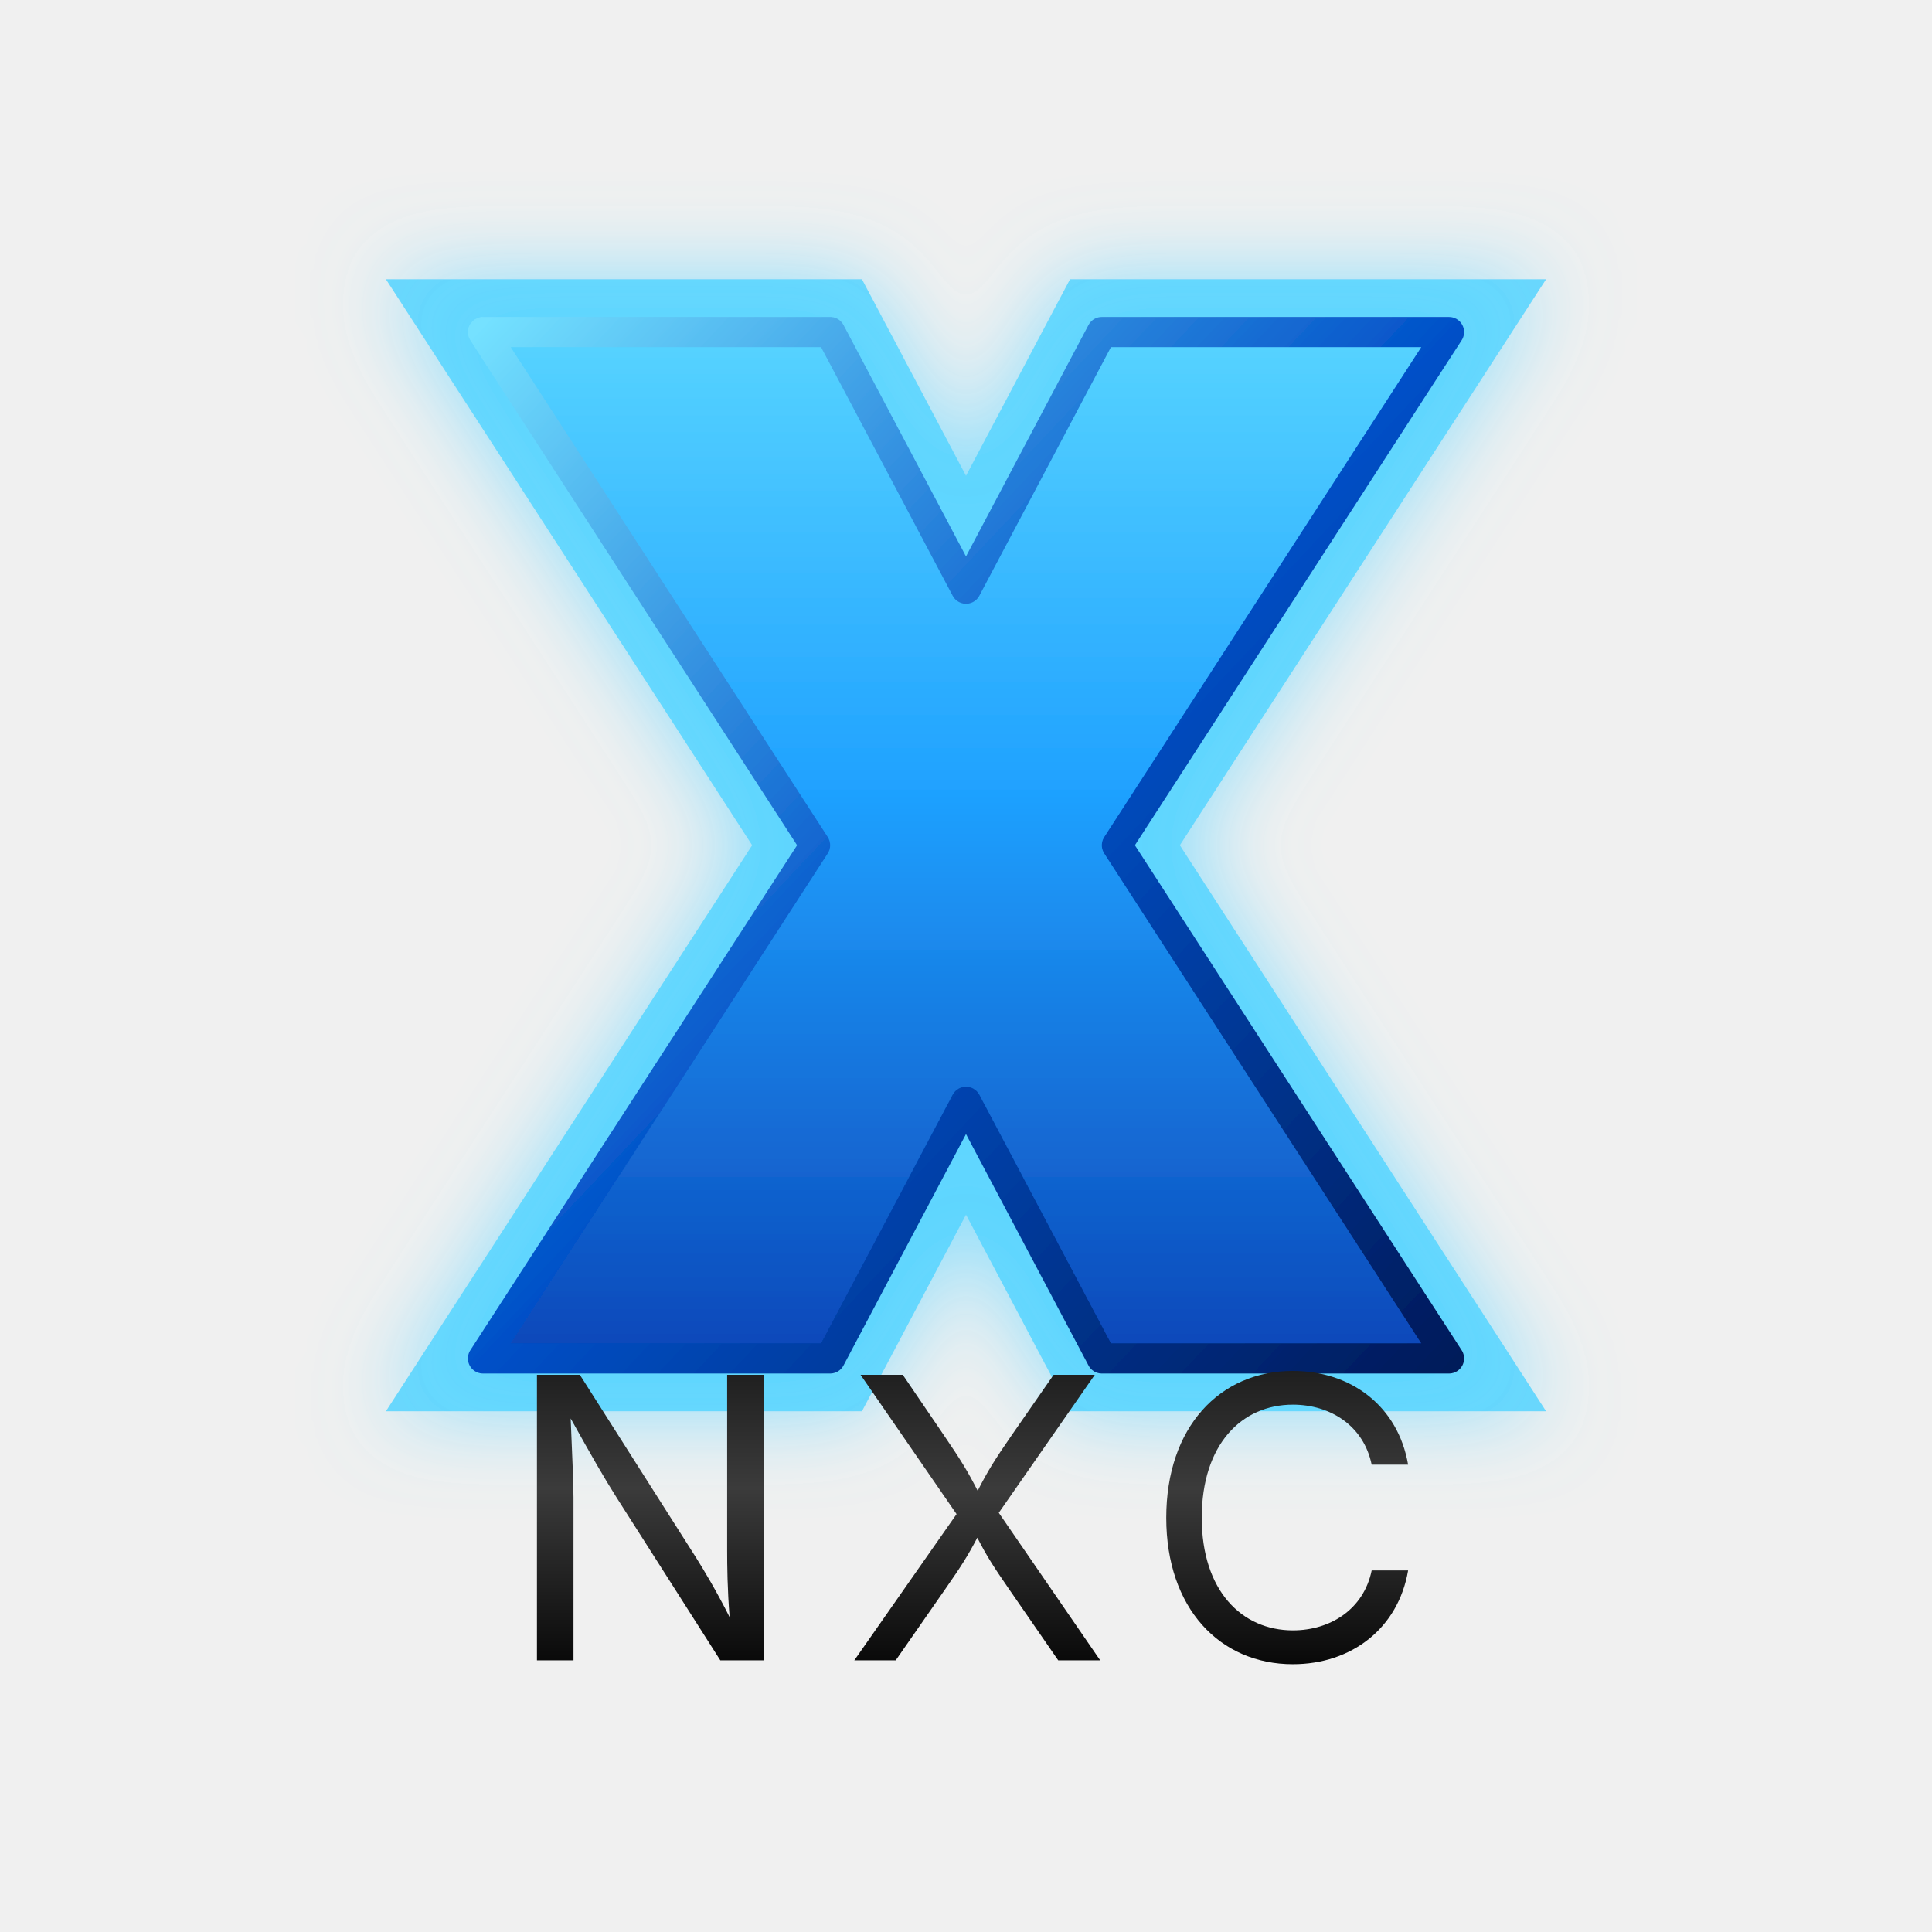
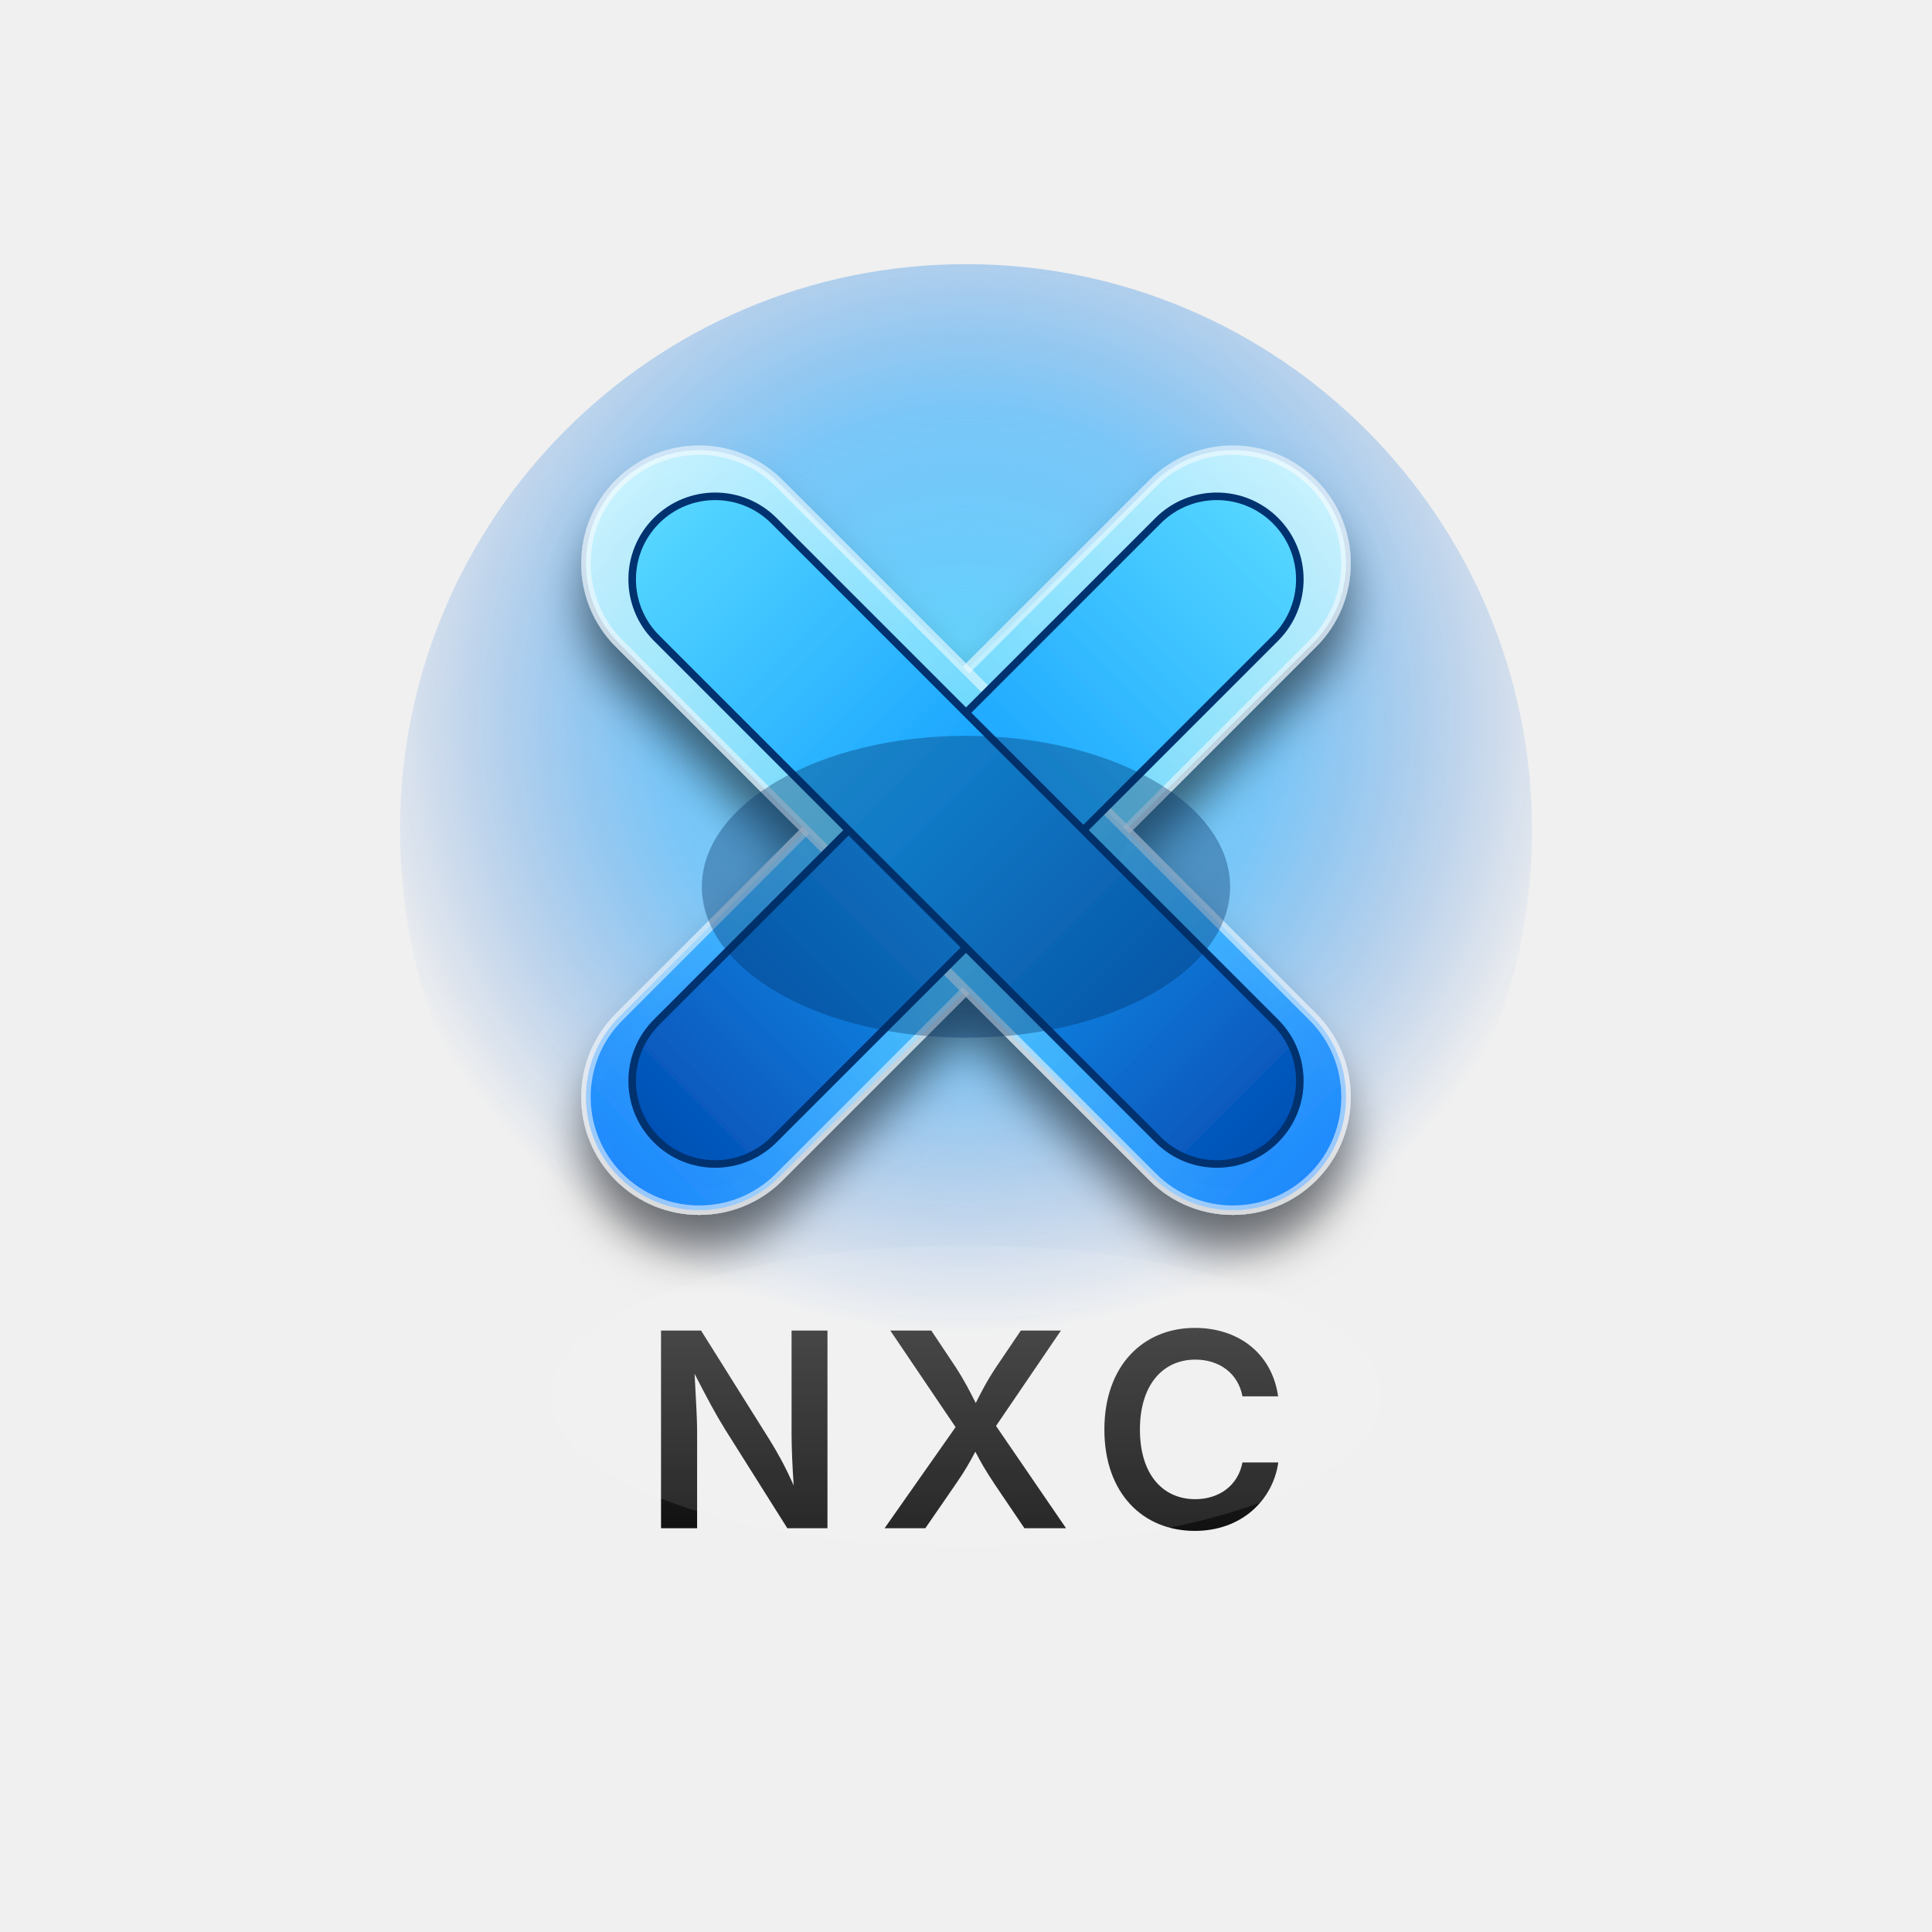
- <svg xmlns="http://www.w3.org/2000/svg" width="256" height="256" viewBox="0 0 256 256">
+ <svg xmlns="http://www.w3.org/2000/svg" width="512" height="512" viewBox="0 0 512 512">
  <defs>
-     <linearGradient id="xFill" x1="0" y1="0" x2="0" y2="1">
-       <stop offset="0%" stop-color="#57d4ff" />
-       <stop offset="45%" stop-color="#1fa1ff" />
-       <stop offset="100%" stop-color="#0b46b8" />
+     <linearGradient id="XMain" x1="0" y1="0" x2="0" y2="1">
+       <stop offset="0%" stop-color="#55d6ff" />
+       <stop offset="45%" stop-color="#1aa5ff" />
+       <stop offset="100%" stop-color="#0450b5" />
    </linearGradient>
-     <linearGradient id="xEdge" x1="0" y1="0" x2="1" y2="1">
-       <stop offset="0%" stop-color="#74e1ff" />
-       <stop offset="50%" stop-color="#0050c8" />
-       <stop offset="100%" stop-color="#001a5a" />
+     <linearGradient id="XEdge" x1="0" y1="0" x2="0" y2="1">
+       <stop offset="0%" stop-color="#c9f3ff" />
+       <stop offset="50%" stop-color="#5fd6ff" />
+       <stop offset="100%" stop-color="#1b89ff" />
    </linearGradient>
-     <filter id="xGlow" x="-40%" y="-40%" width="180%" height="180%">
-       <feGaussianBlur in="SourceGraphic" stdDeviation="6" result="blur" />
-       <feColorMatrix in="blur" type="matrix" values="0 0 0 0 0.18                 0 0 0 0 0.70                 0 0 0 0 1                 0 0 0 0.9 0" result="glowColor" />
+     <radialGradient id="XGlow" cx="50%" cy="40%" r="55%">
+       <stop offset="0%" stop-color="#49d4ff" stop-opacity="0.85" />
+       <stop offset="50%" stop-color="#1aa5ff" stop-opacity="0.55" />
+       <stop offset="100%" stop-color="#0b53c9" stop-opacity="0" />
+     </radialGradient>
+     <filter id="XShadow" x="-40%" y="-40%" width="180%" height="180%">
+       <feGaussianBlur in="SourceAlpha" stdDeviation="6" result="blur" />
+       <feOffset in="blur" dx="0" dy="10" result="offsetBlur" />
+       <feColorMatrix in="offsetBlur" type="matrix" values="0 0 0 0 0                 0 0 0 0 0                 0 0 0 0 0                 0 0 0 0.55 0" result="shadow" />
      <feMerge>
-         <feMergeNode in="glowColor" />
+         <feMergeNode in="shadow" />
        <feMergeNode in="SourceGraphic" />
      </feMerge>
    </filter>
-     <linearGradient id="textGrad" x1="0" y1="0" x2="0" y2="1">
-       <stop offset="0%" stop-color="#1f1f1f" />
-       <stop offset="40%" stop-color="#3b3b3b" />
-       <stop offset="100%" stop-color="#090909" />
+     <linearGradient id="TextGrad" x1="0" y1="0" x2="0" y2="1">
+       <stop offset="0%" stop-color="#333333" />
+       <stop offset="100%" stop-color="#111111" />
    </linearGradient>
-     <path id="xPath" d="M64 40              L110 40 L128 74 L146 40 L192 40              L148 108 L192 176 L146 176              L128 142 L110 176 L64 176              L108 108 Z" />
  </defs>
-   <g transform="translate(0,4)" filter="url(#xGlow)">
-     <use href="#xPath" fill="none" stroke="#57d4ff" stroke-width="14" opacity="0.85" />
-     <use href="#xPath" fill="url(#xFill)" stroke="url(#xEdge)" stroke-width="4" stroke-linejoin="round" />
+   <circle cx="256" cy="220" r="150" fill="url(#XGlow)" />
+   <g filter="url(#XShadow)">
+     <g opacity="0.95">
+       <rect x="226" y="90" width="60" height="260" rx="30" fill="url(#XEdge)" stroke="#ffffff" stroke-width="2.5" stroke-opacity="0.55" transform="rotate(45 256 220)" />
+       <rect x="226" y="90" width="60" height="260" rx="30" fill="url(#XEdge)" stroke="#ffffff" stroke-width="2.5" stroke-opacity="0.55" transform="rotate(-45 256 220)" />
+     </g>
+     <g>
+       <rect x="234" y="104" width="44" height="232" rx="22" fill="url(#XMain)" stroke="#00316f" stroke-width="2" transform="rotate(45 256 220)" />
+       <rect x="234" y="104" width="44" height="232" rx="22" fill="url(#XMain)" stroke="#00316f" stroke-width="2" transform="rotate(-45 256 220)" />
+     </g>
  </g>
-   <text x="128" y="220" text-anchor="middle" font-family="-apple-system, BlinkMacSystemFont, 'Segoe UI', system-ui, sans-serif" font-size="52" letter-spacing="6" fill="url(#textGrad)">
+   <ellipse cx="256" cy="235" rx="70" ry="40" fill="#002b5f" fill-opacity="0.35" />
+   <text x="256" y="405" text-anchor="middle" font-family="system-ui, -apple-system, BlinkMacSystemFont, 'Segoe UI', sans-serif" font-size="72" font-weight="600" letter-spacing="8" fill="url(#TextGrad)">
    NXC
  </text>
+   <ellipse cx="256" cy="370" rx="110" ry="40" fill="#ffffff" fill-opacity="0.10" />
</svg>
